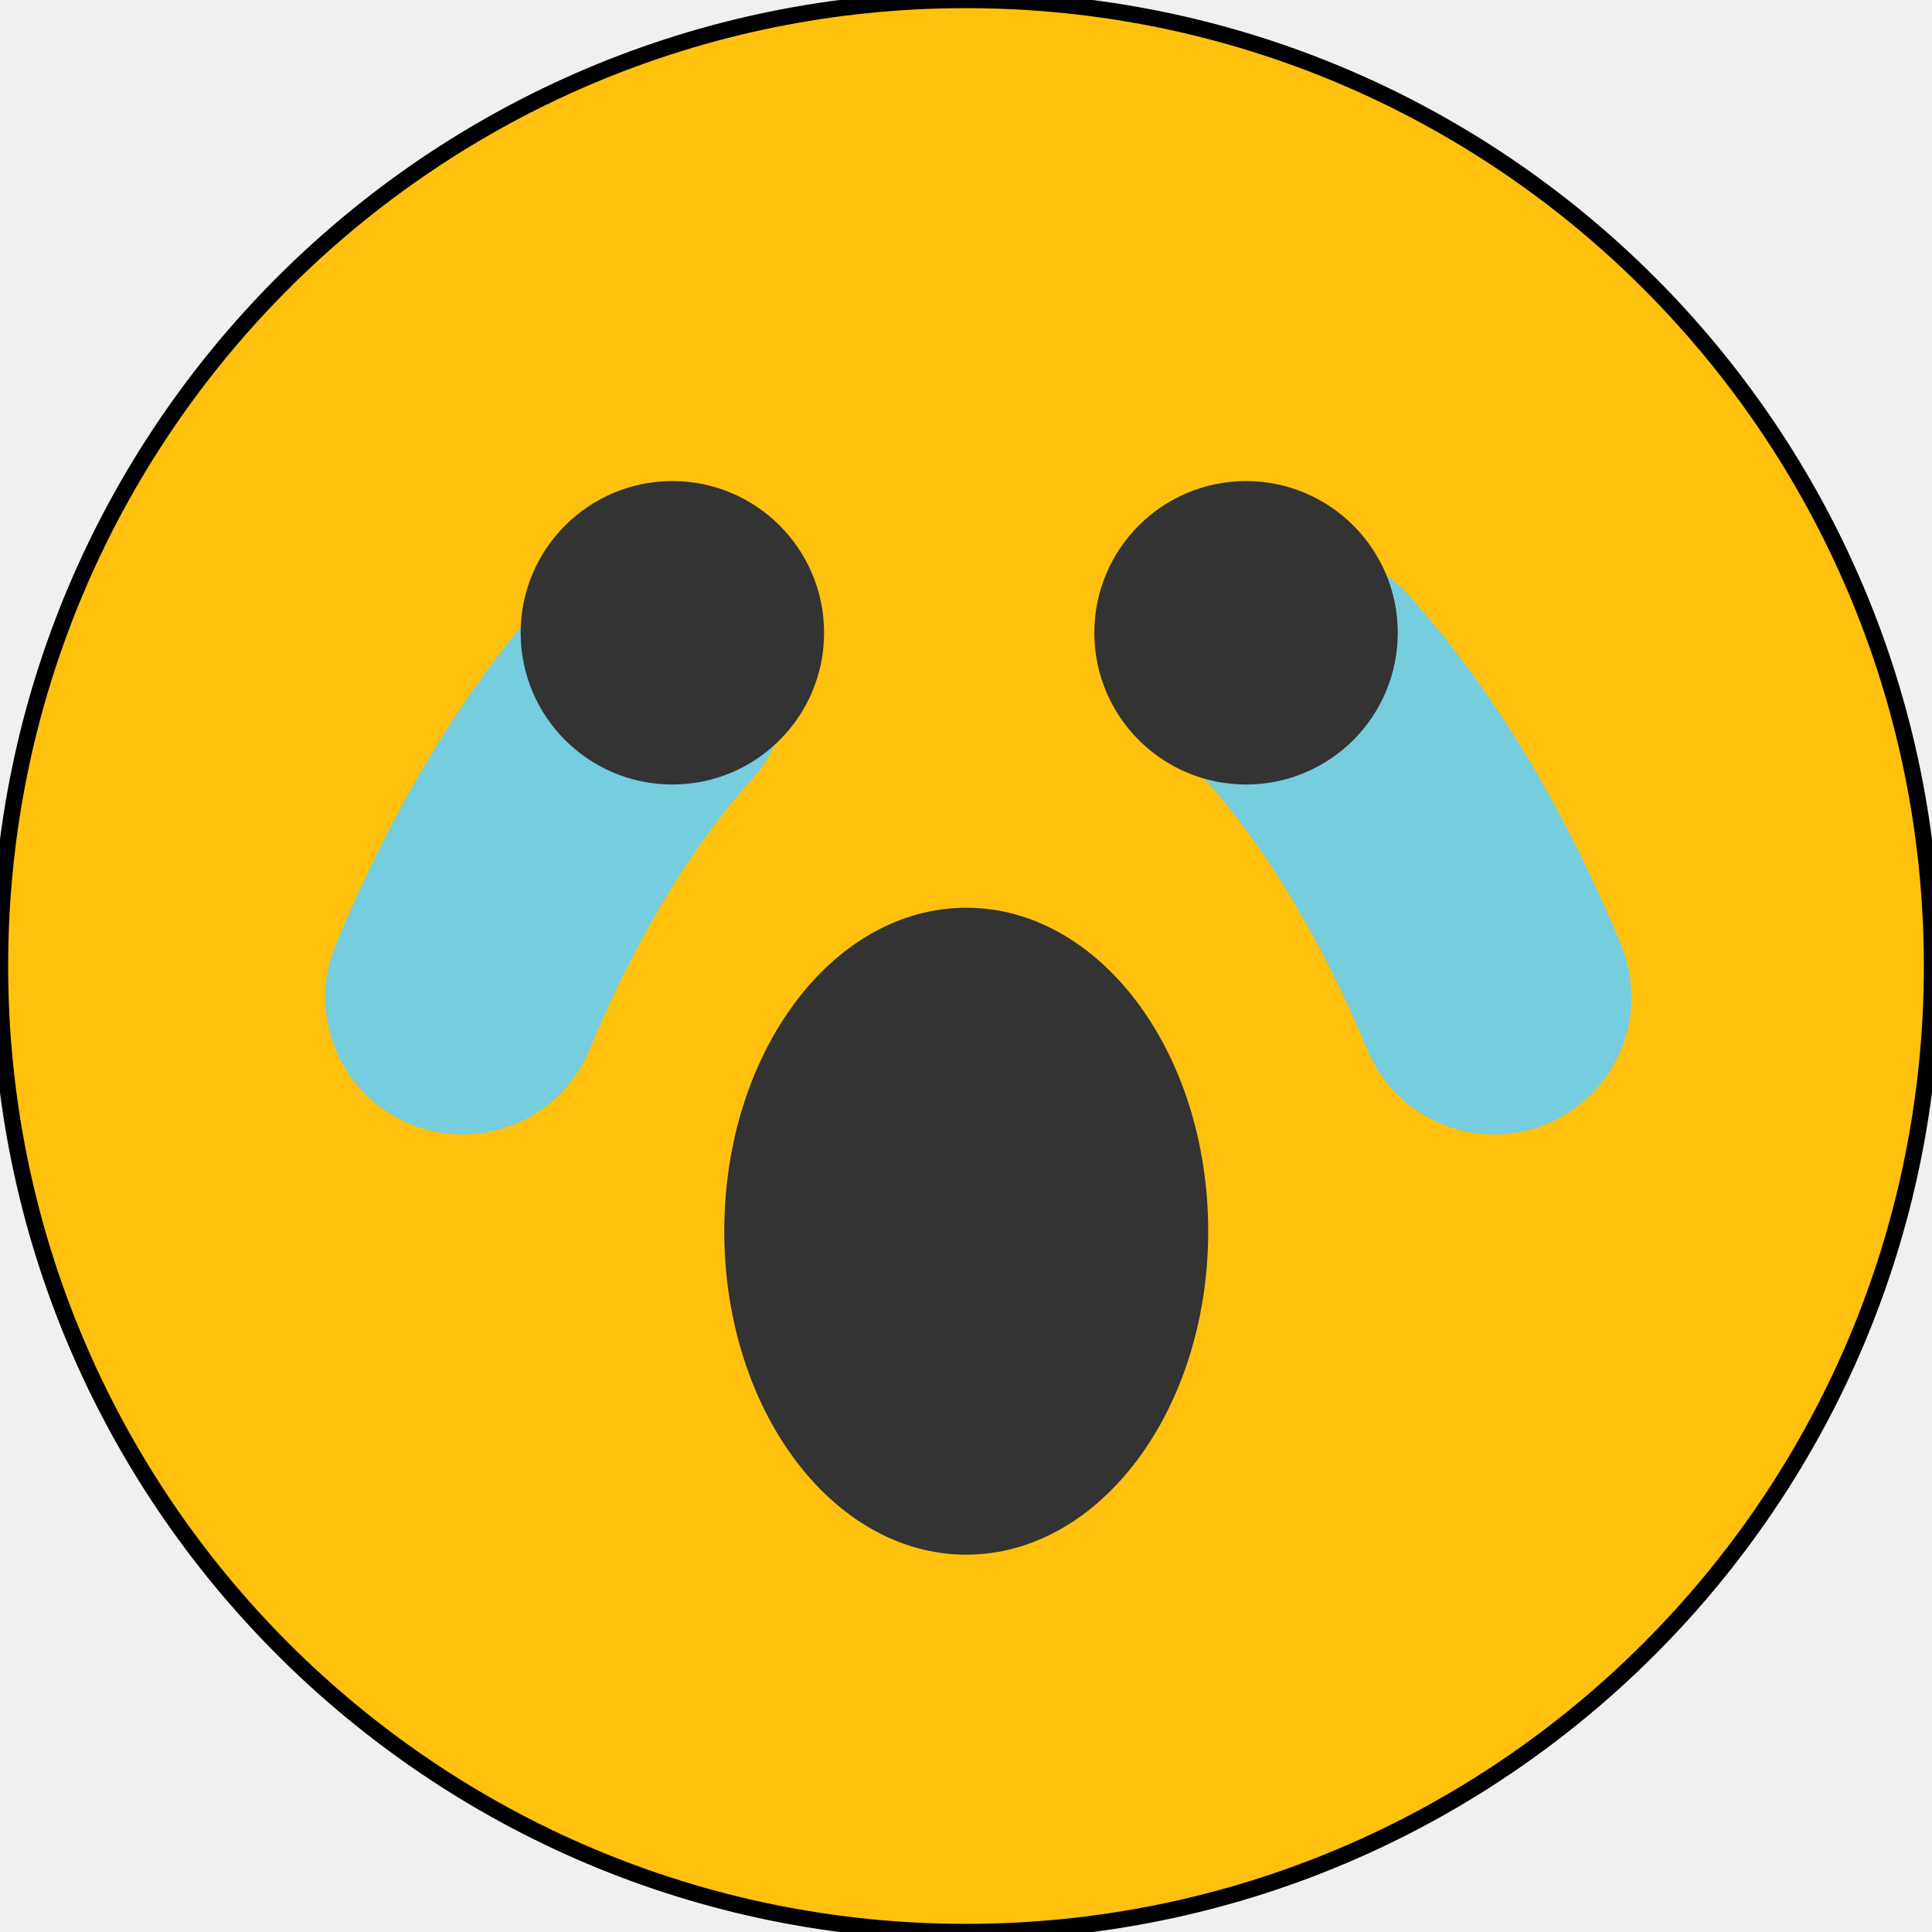
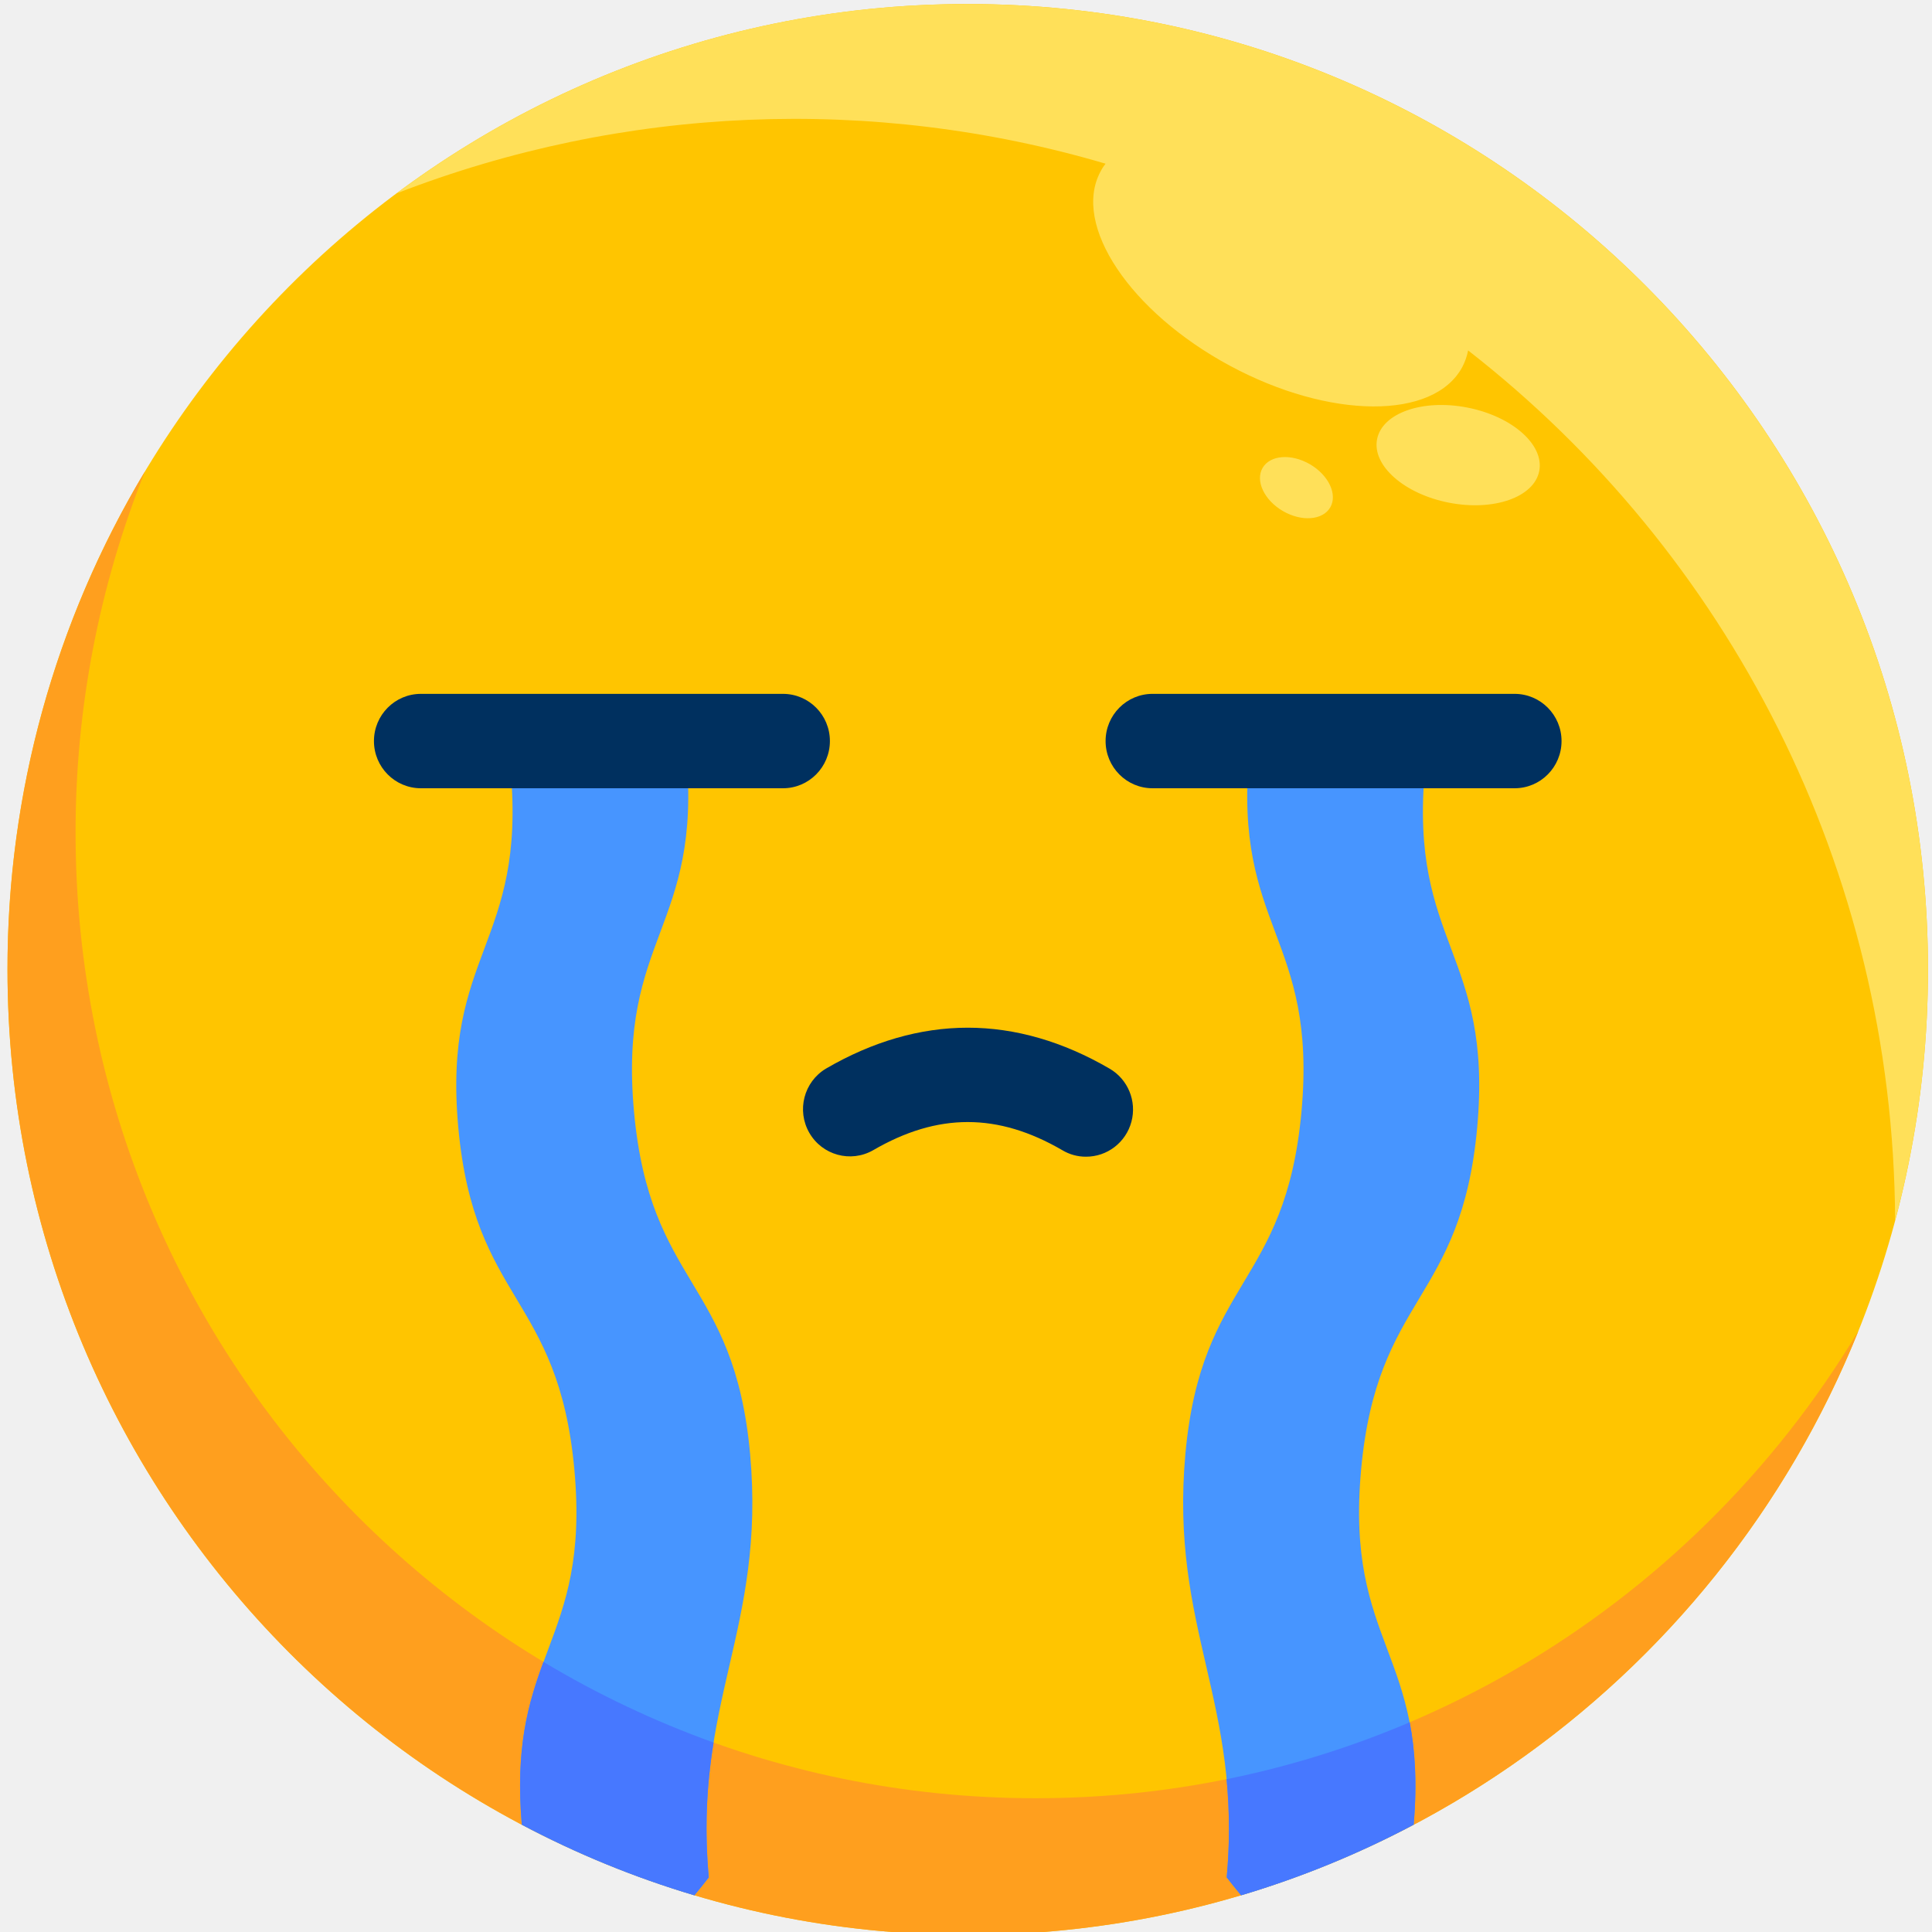
- <svg xmlns="http://www.w3.org/2000/svg" version="1.1" id="Layer_1" x="0px" y="0px" viewBox="0 0 473.931 473.931" style="enable-background:new 0 0 473.931 473.931;" xml:space="preserve">
-   <defs id="defs6686" />
-   <circle style="fill:#FFC10E;stroke-width:4;stroke-miterlimit:4;stroke-dasharray:none;stroke:#000000;stroke-opacity:1" cx="236.966" cy="236.966" r="236.966" id="circle6637" />
-   <g id="g6643">
-     <path style="fill:#75CDDE;" d="M366.532,278.29c-13.205,0-25.736-7.817-31.113-20.771c-11.113-26.765-24.928-49.754-39.951-66.484   c-12.426-13.837-11.285-35.131,2.552-47.558c13.837-12.426,35.128-11.289,47.554,2.556c20.336,22.645,37.848,51.464,52.044,85.66   c7.132,17.178-1.01,36.883-18.189,44.014C375.209,277.459,370.835,278.29,366.532,278.29z" id="path6639" />
-     <path style="fill:#75CDDE;" d="M113.465,278.29c-4.303,0-8.677-0.831-12.902-2.582c-17.178-7.128-25.32-26.836-18.189-44.014   c14.196-34.196,31.708-63.015,52.044-85.66c12.426-13.833,33.717-14.982,47.554-2.556c13.837,12.426,14.978,33.721,2.552,47.558   c-15.023,16.729-28.838,39.715-39.951,66.484C139.201,270.473,126.666,278.29,113.465,278.29z" id="path6641" />
+ <svg xmlns="http://www.w3.org/2000/svg" width="2050px" height="2050px" viewBox="0 0 2050 2050" version="1.1" id="svg2379">
+   <defs id="defs2347">
+     <style id="style2345">.cls-1{fill:#fff;}.cls-2{fill:#ffc500;}.cls-3{fill:#ff9f1e;}.cls-4{fill:#ffe059;}.cls-5{fill:#4795ff;}.cls-6{fill:#4778ff;}.cls-7{fill:#00305f;}</style>
+   </defs>
+   <g data-name="Layer 3" id="Layer_3" transform="matrix(1.66024,0,0,1.669284,-674.8954,-682.3156)">
+     <circle class="cls-2" cx="1025" cy="1025" r="613.7" id="circle2354" />
+     <path class="cls-3" d="m 1068.5,1551.8 c -339,0 -613.7,-274.8 -613.7,-613.7 A 613.5,613.5 0 0 1 499.2,708.3 610.7,610.7 0 0 0 411.3,1025 c 0,338.9 274.8,613.7 613.7,613.7 257.7,0 478.3,-158.8 569.2,-383.9 -107.4,178 -302.7,297 -525.7,297 z" id="path2356" />
+     <path class="cls-4" d="m 1025,411.3 a 610.4,610.4 0 0 0 -365.1,120.4 706.9,706.9 0 0 1 453.2,-18.9 27.8,27.8 0 0 0 -3.3,5.1 c -18.2,33.9 18.9,89.1 82.7,123.3 63.8,34.2 130.4,34.6 148.6,0.8 a 38.6,38.6 0 0 0 3.7,-10.5 c 165.2,128 271.9,328.1 272.9,553.1 a 613.3,613.3 0 0 0 21,-159.6 c 0,-338.9 -274.8,-613.7 -613.7,-613.7 z" id="path2358" />
+     <ellipse class="cls-4" cx="1339.4" cy="698.8" rx="30.8" ry="52.8" transform="rotate(-79,1338.458,699.0109)" id="ellipse2360" />
+     <ellipse class="cls-4" cx="1235.1" cy="718.7" rx="17.2" ry="25" transform="rotate(-60,1235.1,718.7435)" id="ellipse2362" />
+     <path class="cls-5" d="m 885.9,1332.9 c -10.2,-111.3 -64,-106.3 -74.2,-217.6 -10.2,-111.3 43.6,-116.2 33.4,-227.5 l -112.3,10.1 c 10.2,111.3 -43.6,116.2 -33.4,227.5 10.2,111.3 64,106.3 74.2,217.6 10.2,111.3 -43,116.2 -33.6,225.6 a 604.4,604.4 0 0 0 110.3,44.9 c 3,-3.6 6.1,-7.4 9.2,-11.4 -10.2,-111.2 36.5,-157.9 26.4,-269.2 z" id="path2364" />
+     <path class="cls-6" d="m 753.8,1465.1 c -9.6,26.1 -18,54.3 -13.8,103.5 a 604.4,604.4 0 0 0 110.3,44.9 c 3,-3.6 6.1,-7.4 9.2,-11.4 a 331.8,331.8 0 0 1 3.1,-85.7 615.4,615.4 0 0 1 -108.8,-51.3 z" id="path2366" />
+     <path class="cls-7" d="m 1100.5,1144 a 29.2,29.2 0 0 1 -15,-4.1 c -41.3,-23.9 -79.7,-23.9 -121,0 A 30,30 0 0 1 934.4,1088 c 29.7,-17.2 60.2,-26 90.6,-26 30.4,0 60.9,8.8 90.6,26 a 30,30 0 0 1 -15.1,56 z" id="path2368" />
+     <path class="cls-7" d="M 906.9,909.8 H 675.5 a 30,30 0 0 1 0,-60 h 231.4 a 30,30 0 0 1 0,60 z" id="path2370" />
+     <path class="cls-5" d="m 1164.1,1332.9 c 10.2,-111.3 64,-106.3 74.2,-217.6 10.2,-111.3 -43.6,-116.2 -33.4,-227.5 l 112.3,10.1 c -10.2,111.3 43.6,116.2 33.4,227.5 -10.2,111.3 -64,106.3 -74.2,217.6 -10.2,111.3 43,116.2 33.6,225.6 a 604.4,604.4 0 0 1 -110.3,44.9 c -3,-3.6 -6.1,-7.4 -9.2,-11.4 10.2,-111.2 -36.5,-157.9 -26.4,-269.2 z" id="path2372" />
+     <path class="cls-6" d="m 1190.5,1602.1 c 3.1,4 6.2,7.8 9.2,11.4 a 604.4,604.4 0 0 0 110.3,-44.9 c 2.3,-27 0.8,-47.6 -2.5,-65.1 a 609.6,609.6 0 0 1 -117.1,36.2 332,332 0 0 1 0.1,62.4 z" id="path2374" />
+     <path class="cls-7" d="m 1143.1,909.8 h 231.4 a 30,30 0 0 0 0,-60 h -231.4 a 30,30 0 0 0 0,60 z" id="path2376" />
  </g>
-   <g id="g6651">
-     <circle style="fill:#333333;" cx="164.937" cy="155.227" r="37.216" id="circle6645" />
-     <circle style="fill:#333333;" cx="305.664" cy="155.227" r="37.216" id="circle6647" />
-     <path style="fill:#333333;" d="M296.381,302.024c0,43.805-26.57,79.344-59.356,79.344s-59.356-35.539-59.356-79.344   c0-43.827,26.57-79.348,59.356-79.348S296.381,258.196,296.381,302.024z" id="path6649" />
-   </g>
-   <g id="g6653">
- </g>
-   <g id="g6655">
- </g>
-   <g id="g6657">
- </g>
-   <g id="g6659">
- </g>
-   <g id="g6661">
- </g>
-   <g id="g6663">
- </g>
-   <g id="g6665">
- </g>
-   <g id="g6667">
- </g>
-   <g id="g6669">
- </g>
-   <g id="g6671">
- </g>
-   <g id="g6673">
- </g>
-   <g id="g6675">
- </g>
-   <g id="g6677">
- </g>
-   <g id="g6679">
- </g>
-   <g id="g6681">
- </g>
</svg>
